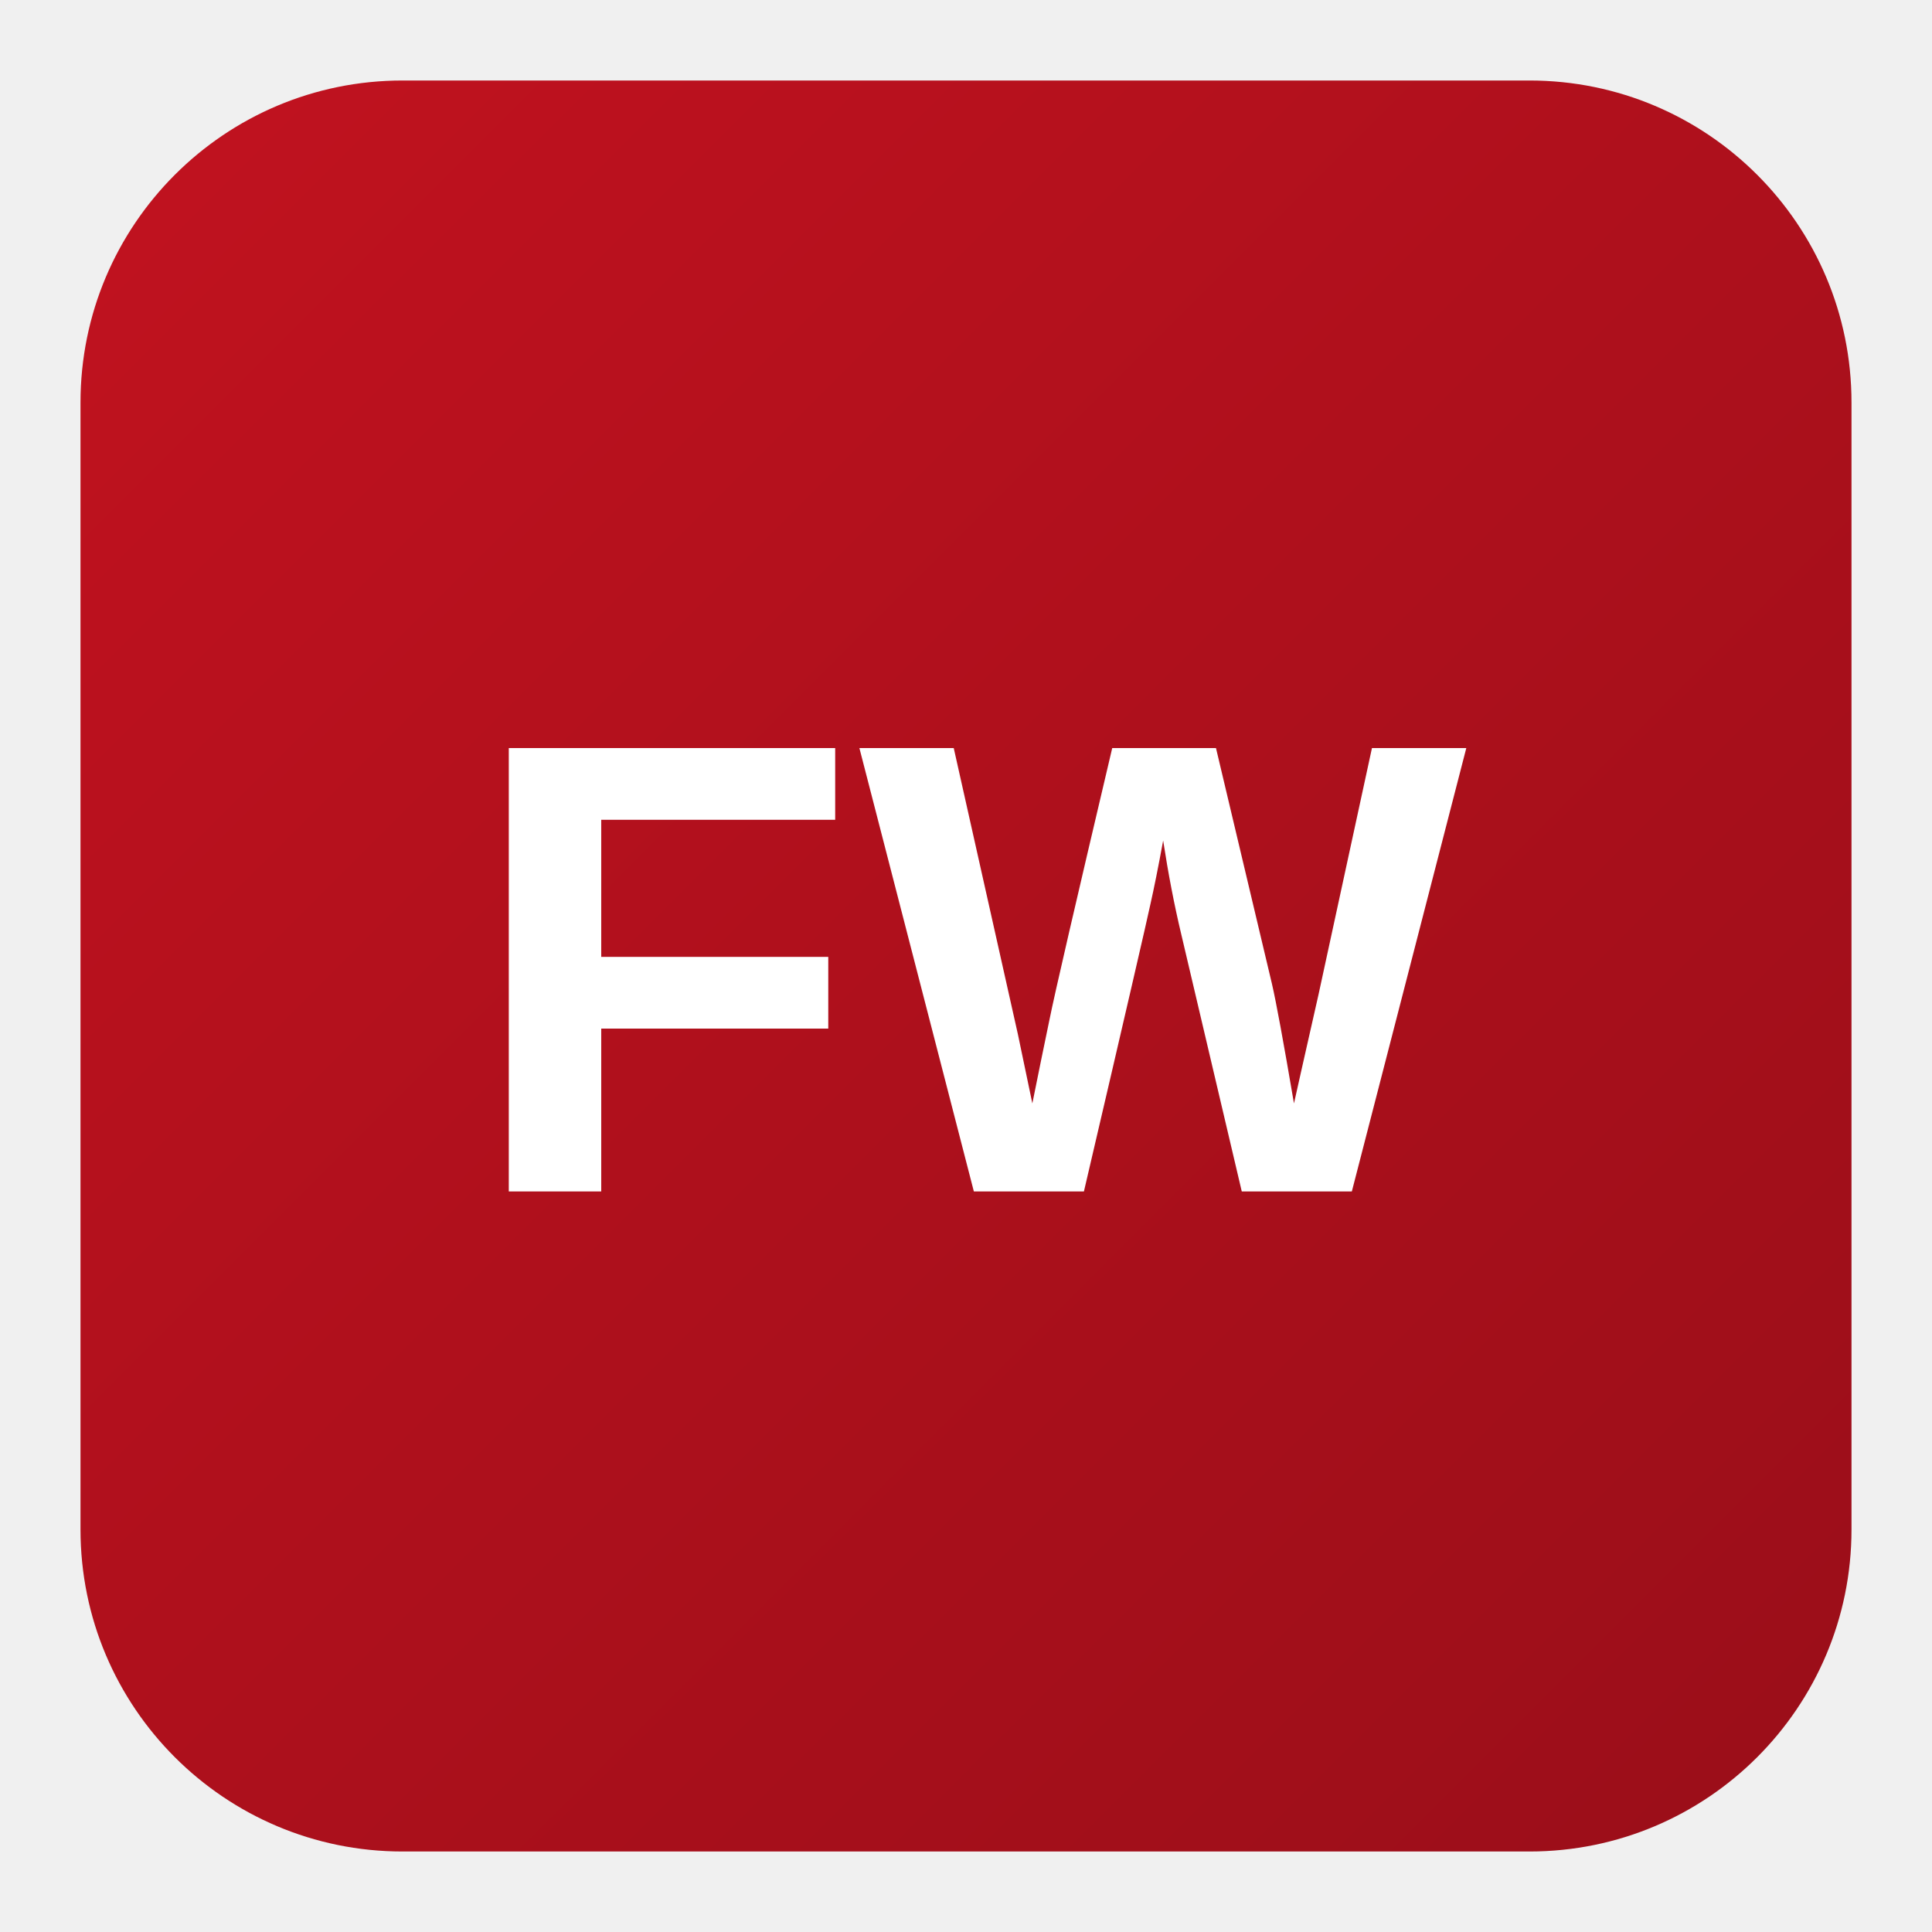
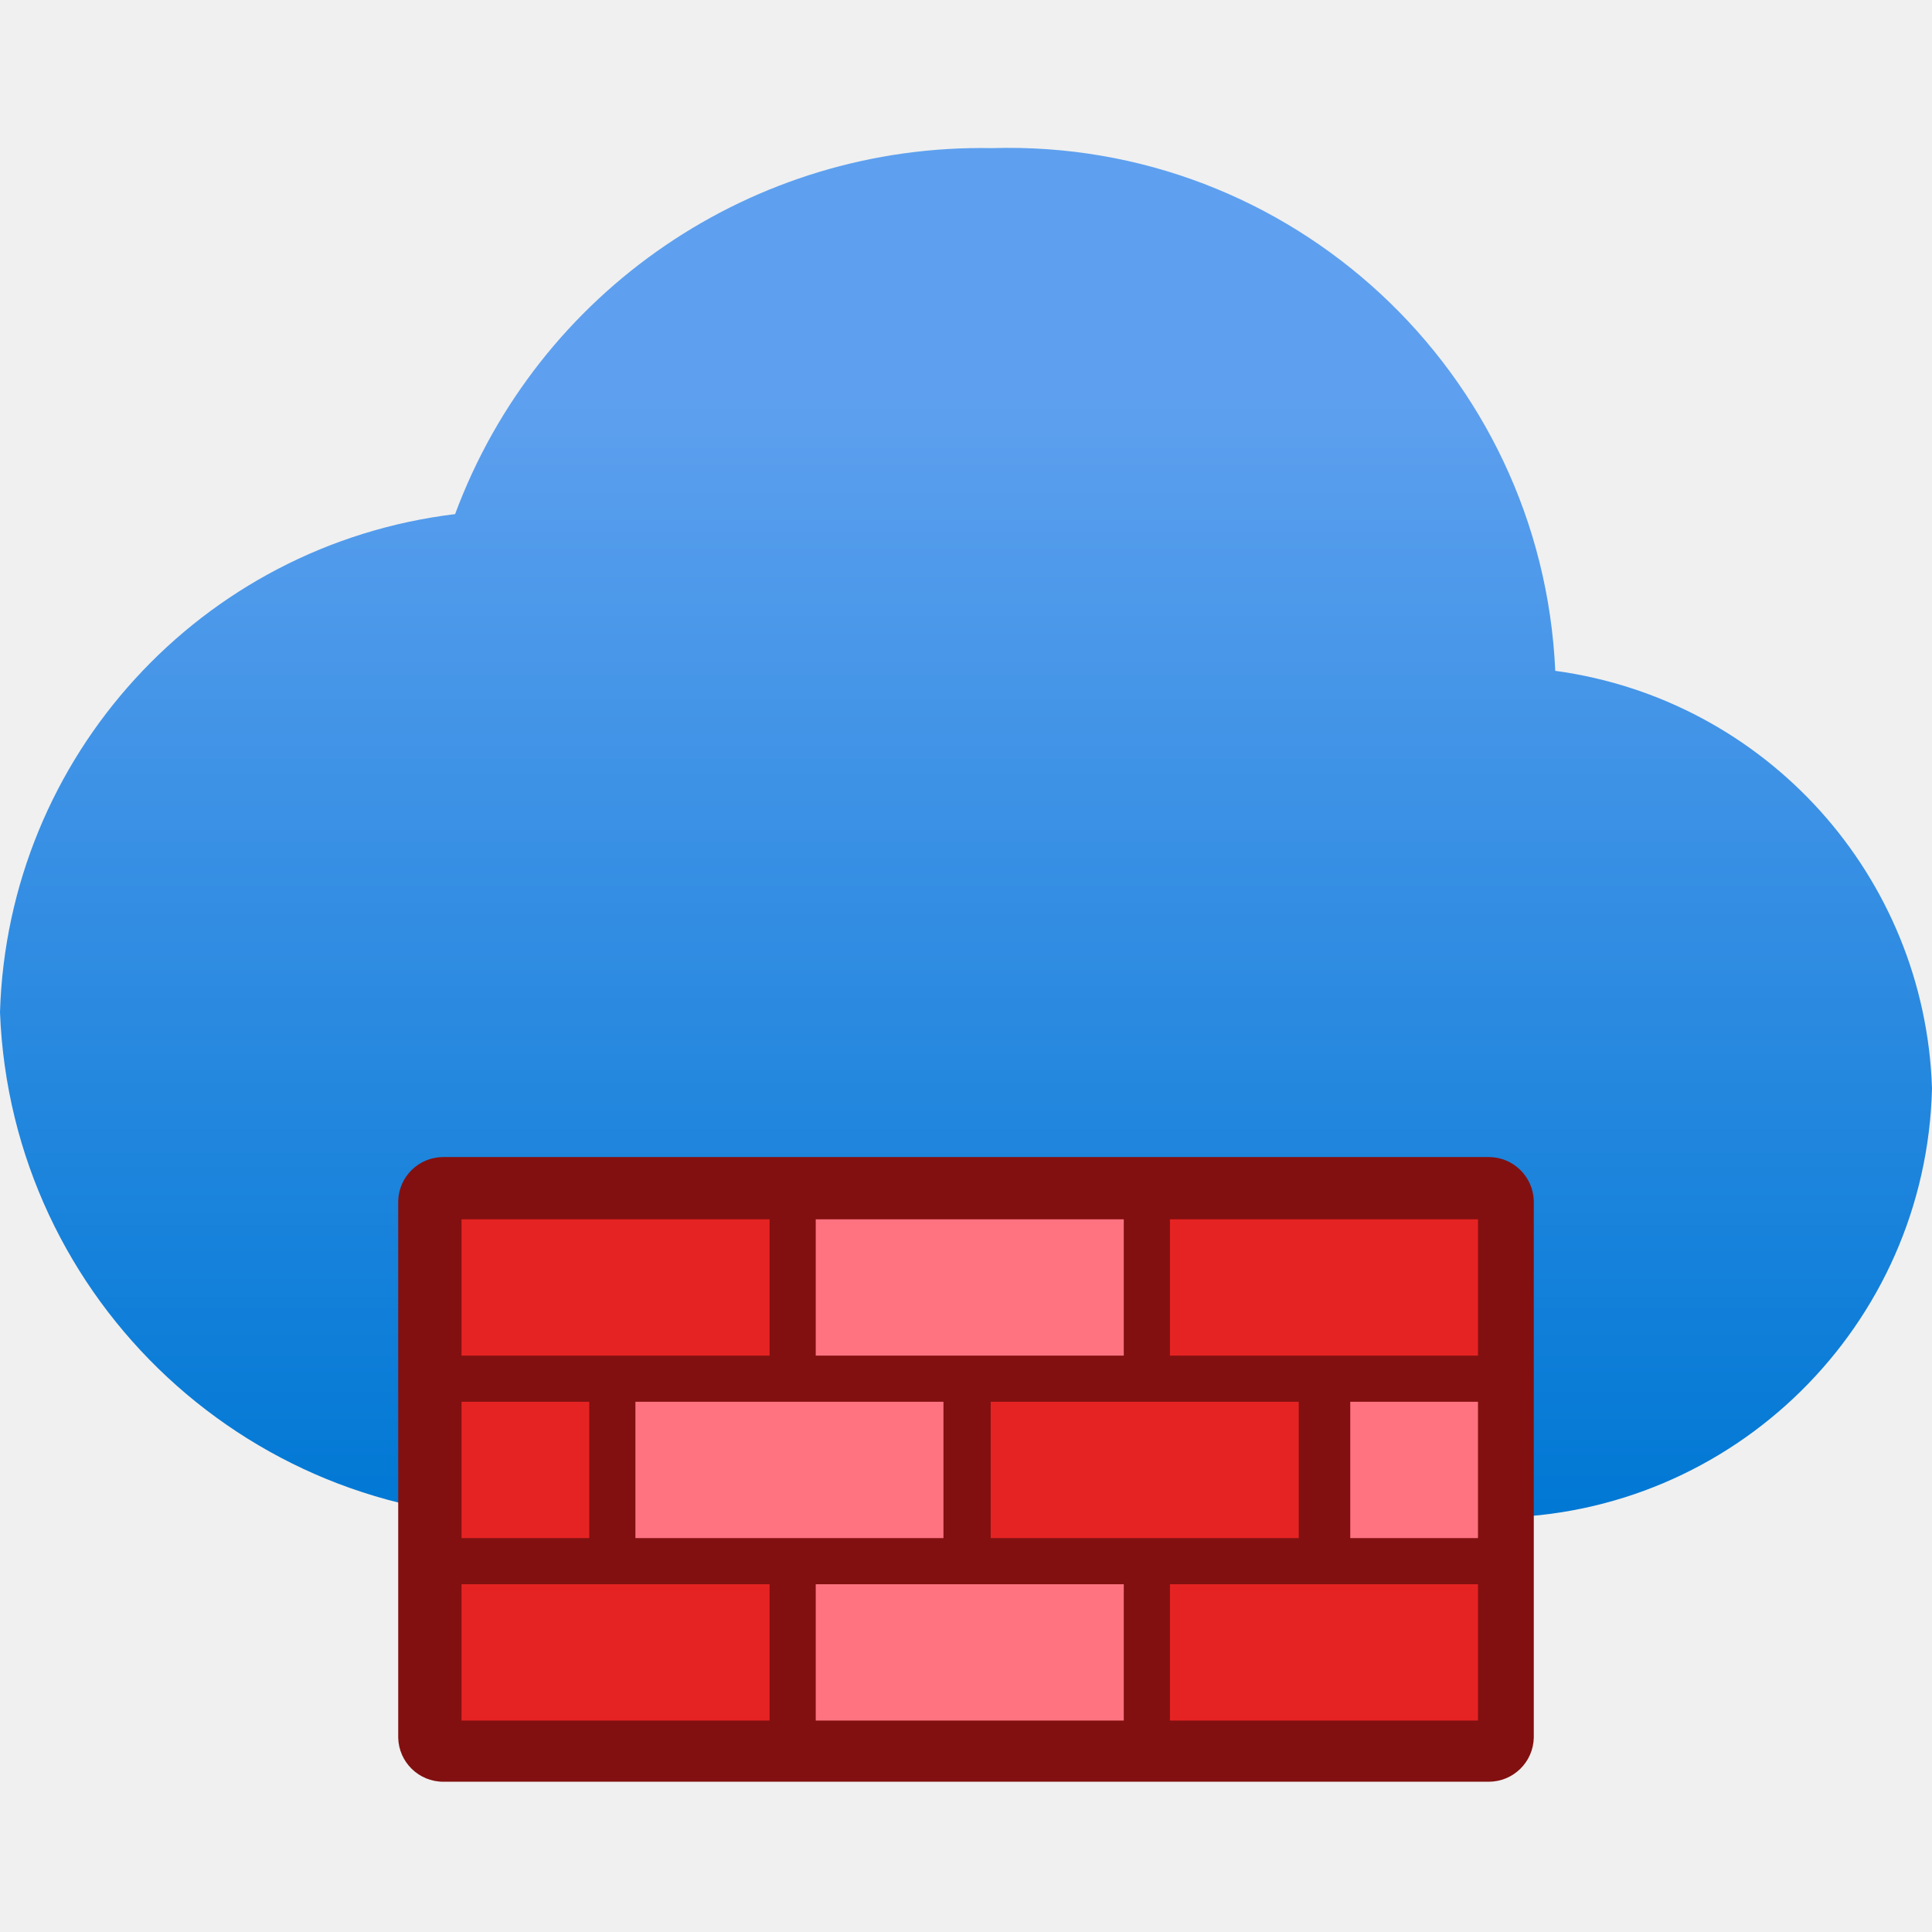
- <svg xmlns="http://www.w3.org/2000/svg" width="48" height="48" viewBox="0 0 48 48">
+ <svg xmlns="http://www.w3.org/2000/svg" viewBox="0 0 18 18">
  <defs>
-     <linearGradient id="g" x1="0" y1="0" x2="1" y2="1">
-       <stop offset="0" stop-color="#C1121F" />
-       <stop offset="1" stop-color="#9a0e19" />
+     <linearGradient id="a" x1="9" y1="14.14" x2="9" y2="1.38" gradientUnits="userSpaceOnUse">
+       <stop offset="0" stop-color="#0078d4" />
+       <stop offset=".82" stop-color="#5ea0ef" />
    </linearGradient>
  </defs>
-   <rect x="2" y="2" width="44" height="44" rx="8" fill="url(#g)" />
-   <text x="24" y="24" dy="0.35em" text-anchor="middle" font-family="Segoe UI, Arial, sans-serif" font-size="16" font-weight="700" fill="#ffffff">FW</text>
+   <path d="M18 10.14a4.06 4.06 0 00-3.51-3.89 5.1 5.1 0 00-5.25-4.87 5.23 5.23 0 00-5 3.41A4.82 4.82 0 000 9.43a4.9 4.9 0 005.07 4.71h8.65a1.46 1.46 0 00.22 0 4.1 4.1 0 004.06-4z" fill="url(#a)" />
+   <path d="M14.29 11.19a.42.42 0 00-.42-.41H4.13a.42.42 0 00-.42.41v5a.42.42 0 00.42.41h9.74a.42.42 0 00.42-.41v-5z" fill="#821010" />
+   <path fill="#e62323" d="M4.3 11.36h2.87v1.27H4.3z" />
+   <path fill="#ff7381" d="M7.6 11.36h2.87v1.27H7.6z" />
+   <path fill="#e62323" d="M10.9 11.36h2.87v1.27H10.9zM4.3 13.06h1.19v1.27H4.3z" />
+   <path fill="#ff7381" d="M12.58 13.06h1.19v1.27h-1.19zM5.92 13.06h2.87v1.27H5.92z" />
+   <path fill="#e62323" d="M9.23 13.06h2.87v1.27H9.23zM4.3 14.76h2.87v1.27H4.3z" />
+   <path fill="#ff7381" d="M7.6 14.76h2.87v1.27H7.6z" />
+   <path fill="#e62323" d="M10.9 14.76h2.87v1.27H10.9z" />
</svg>
